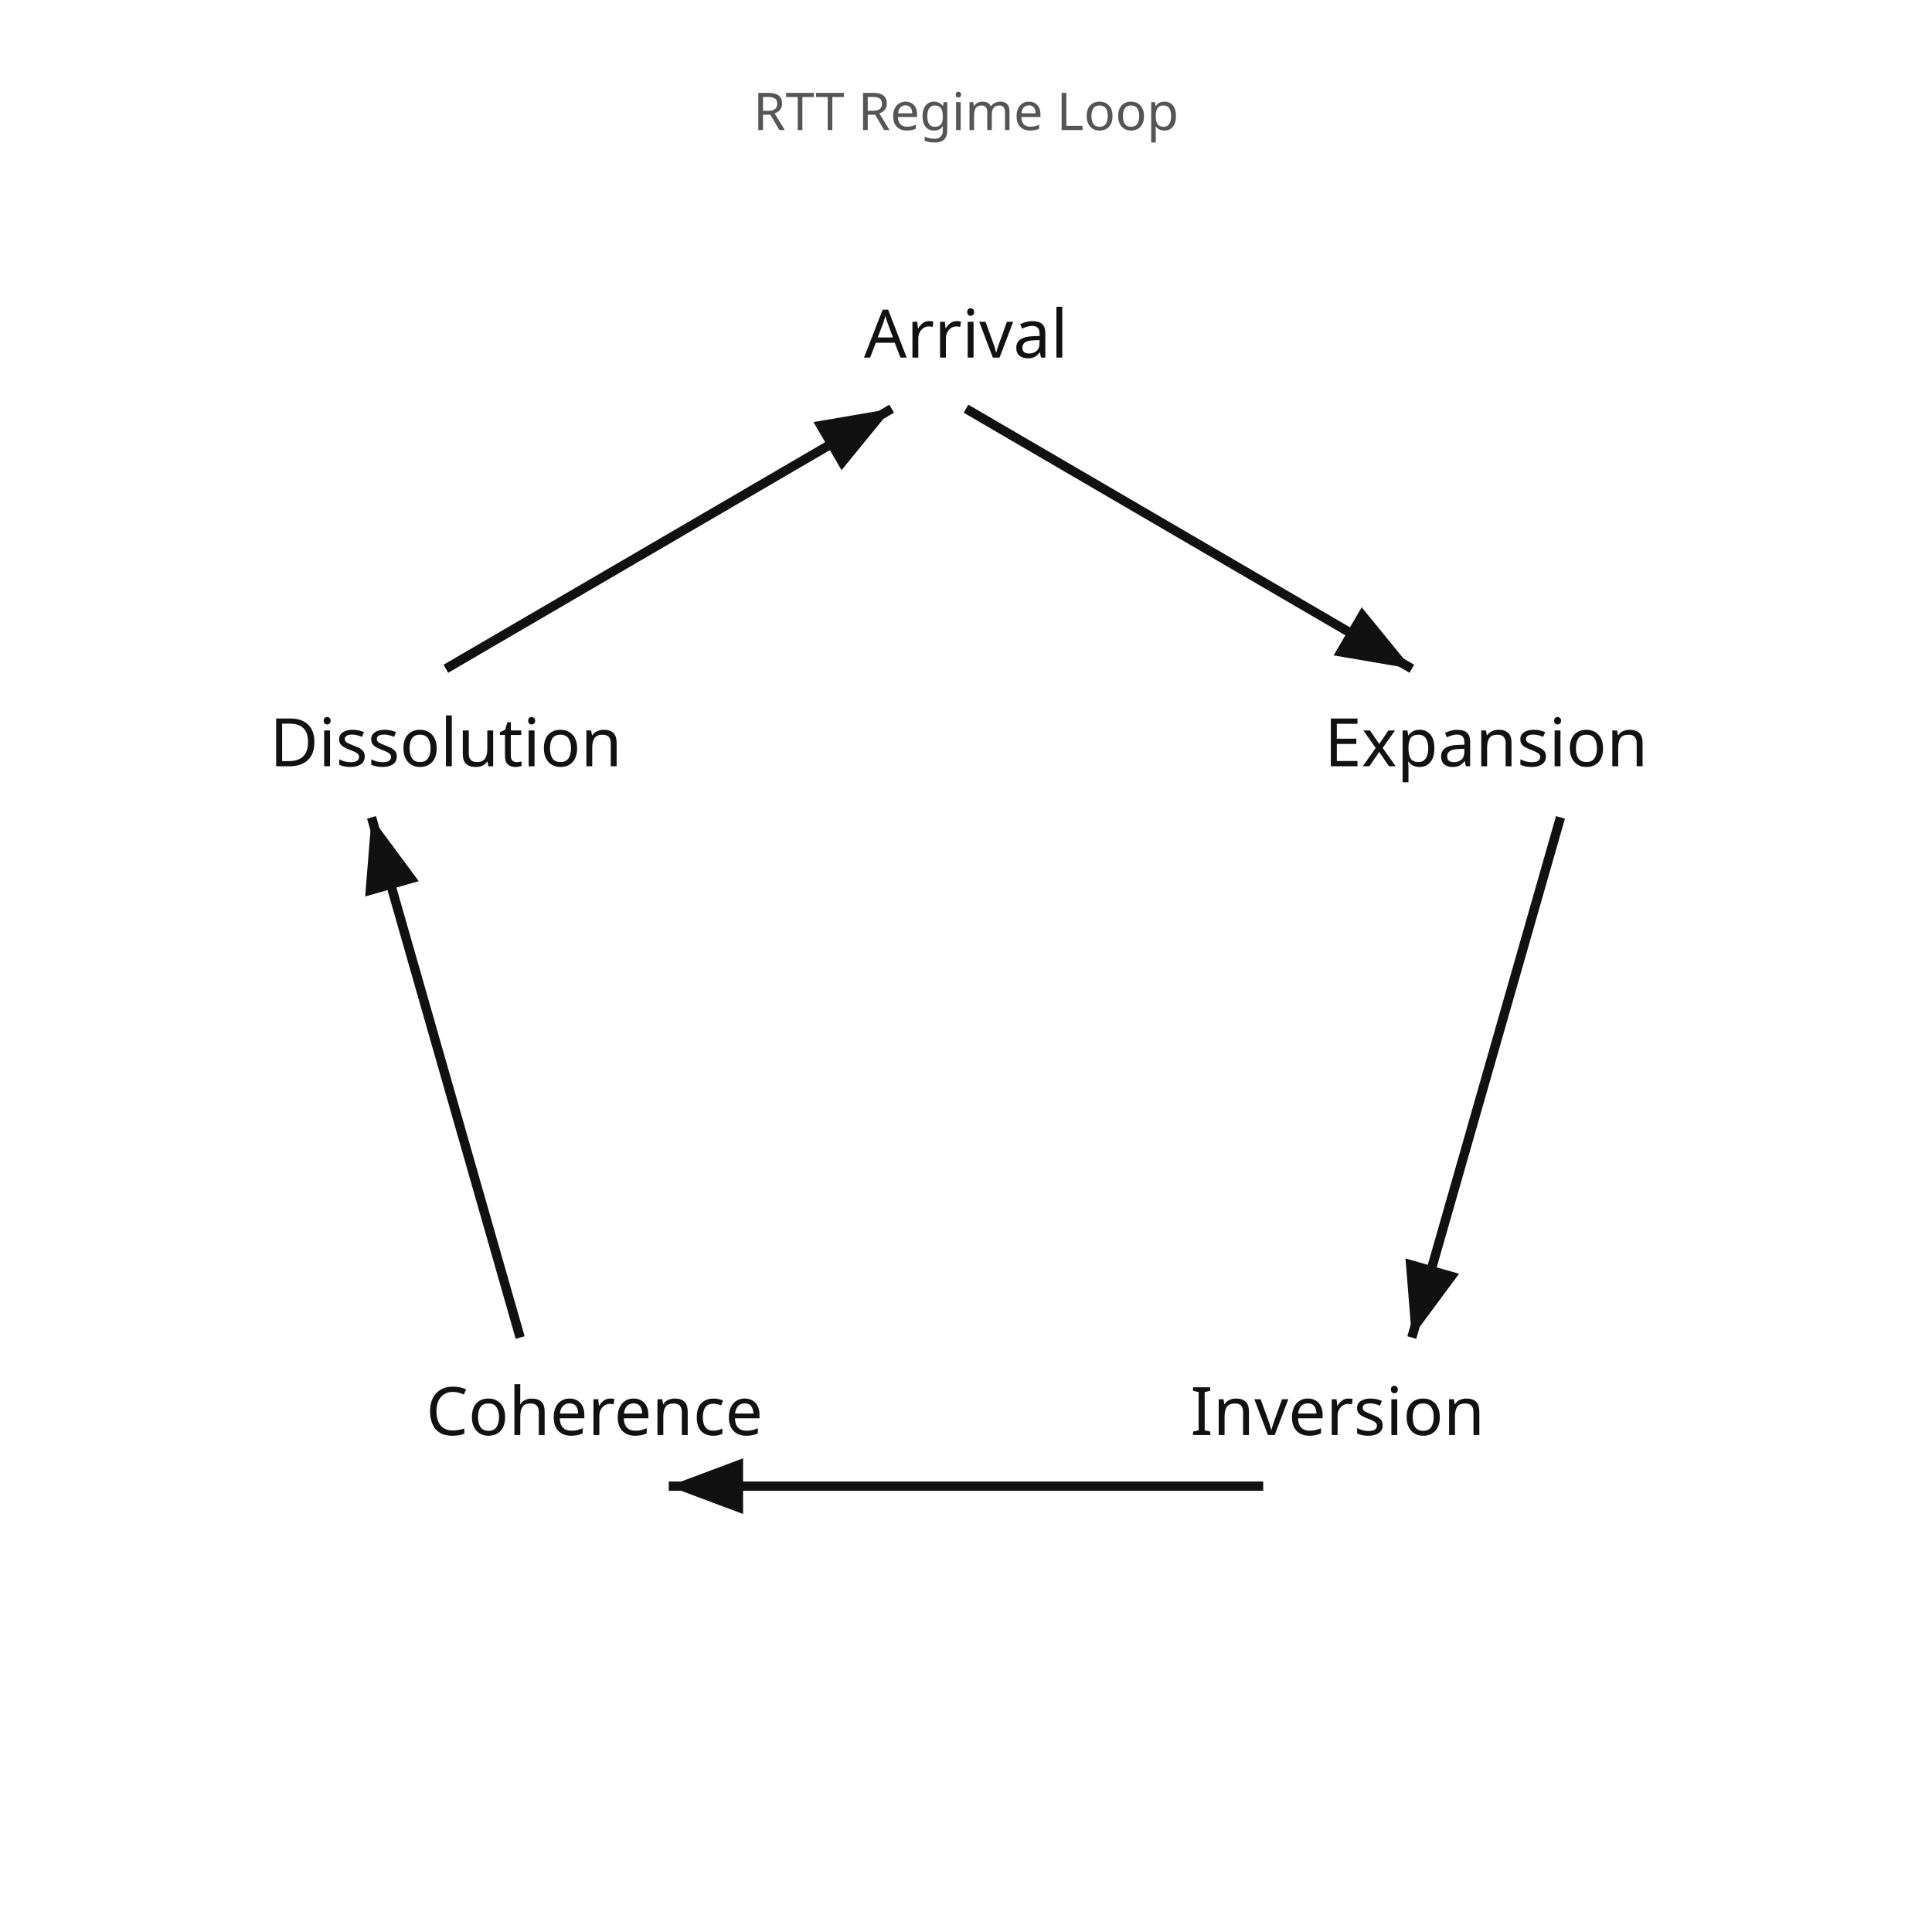
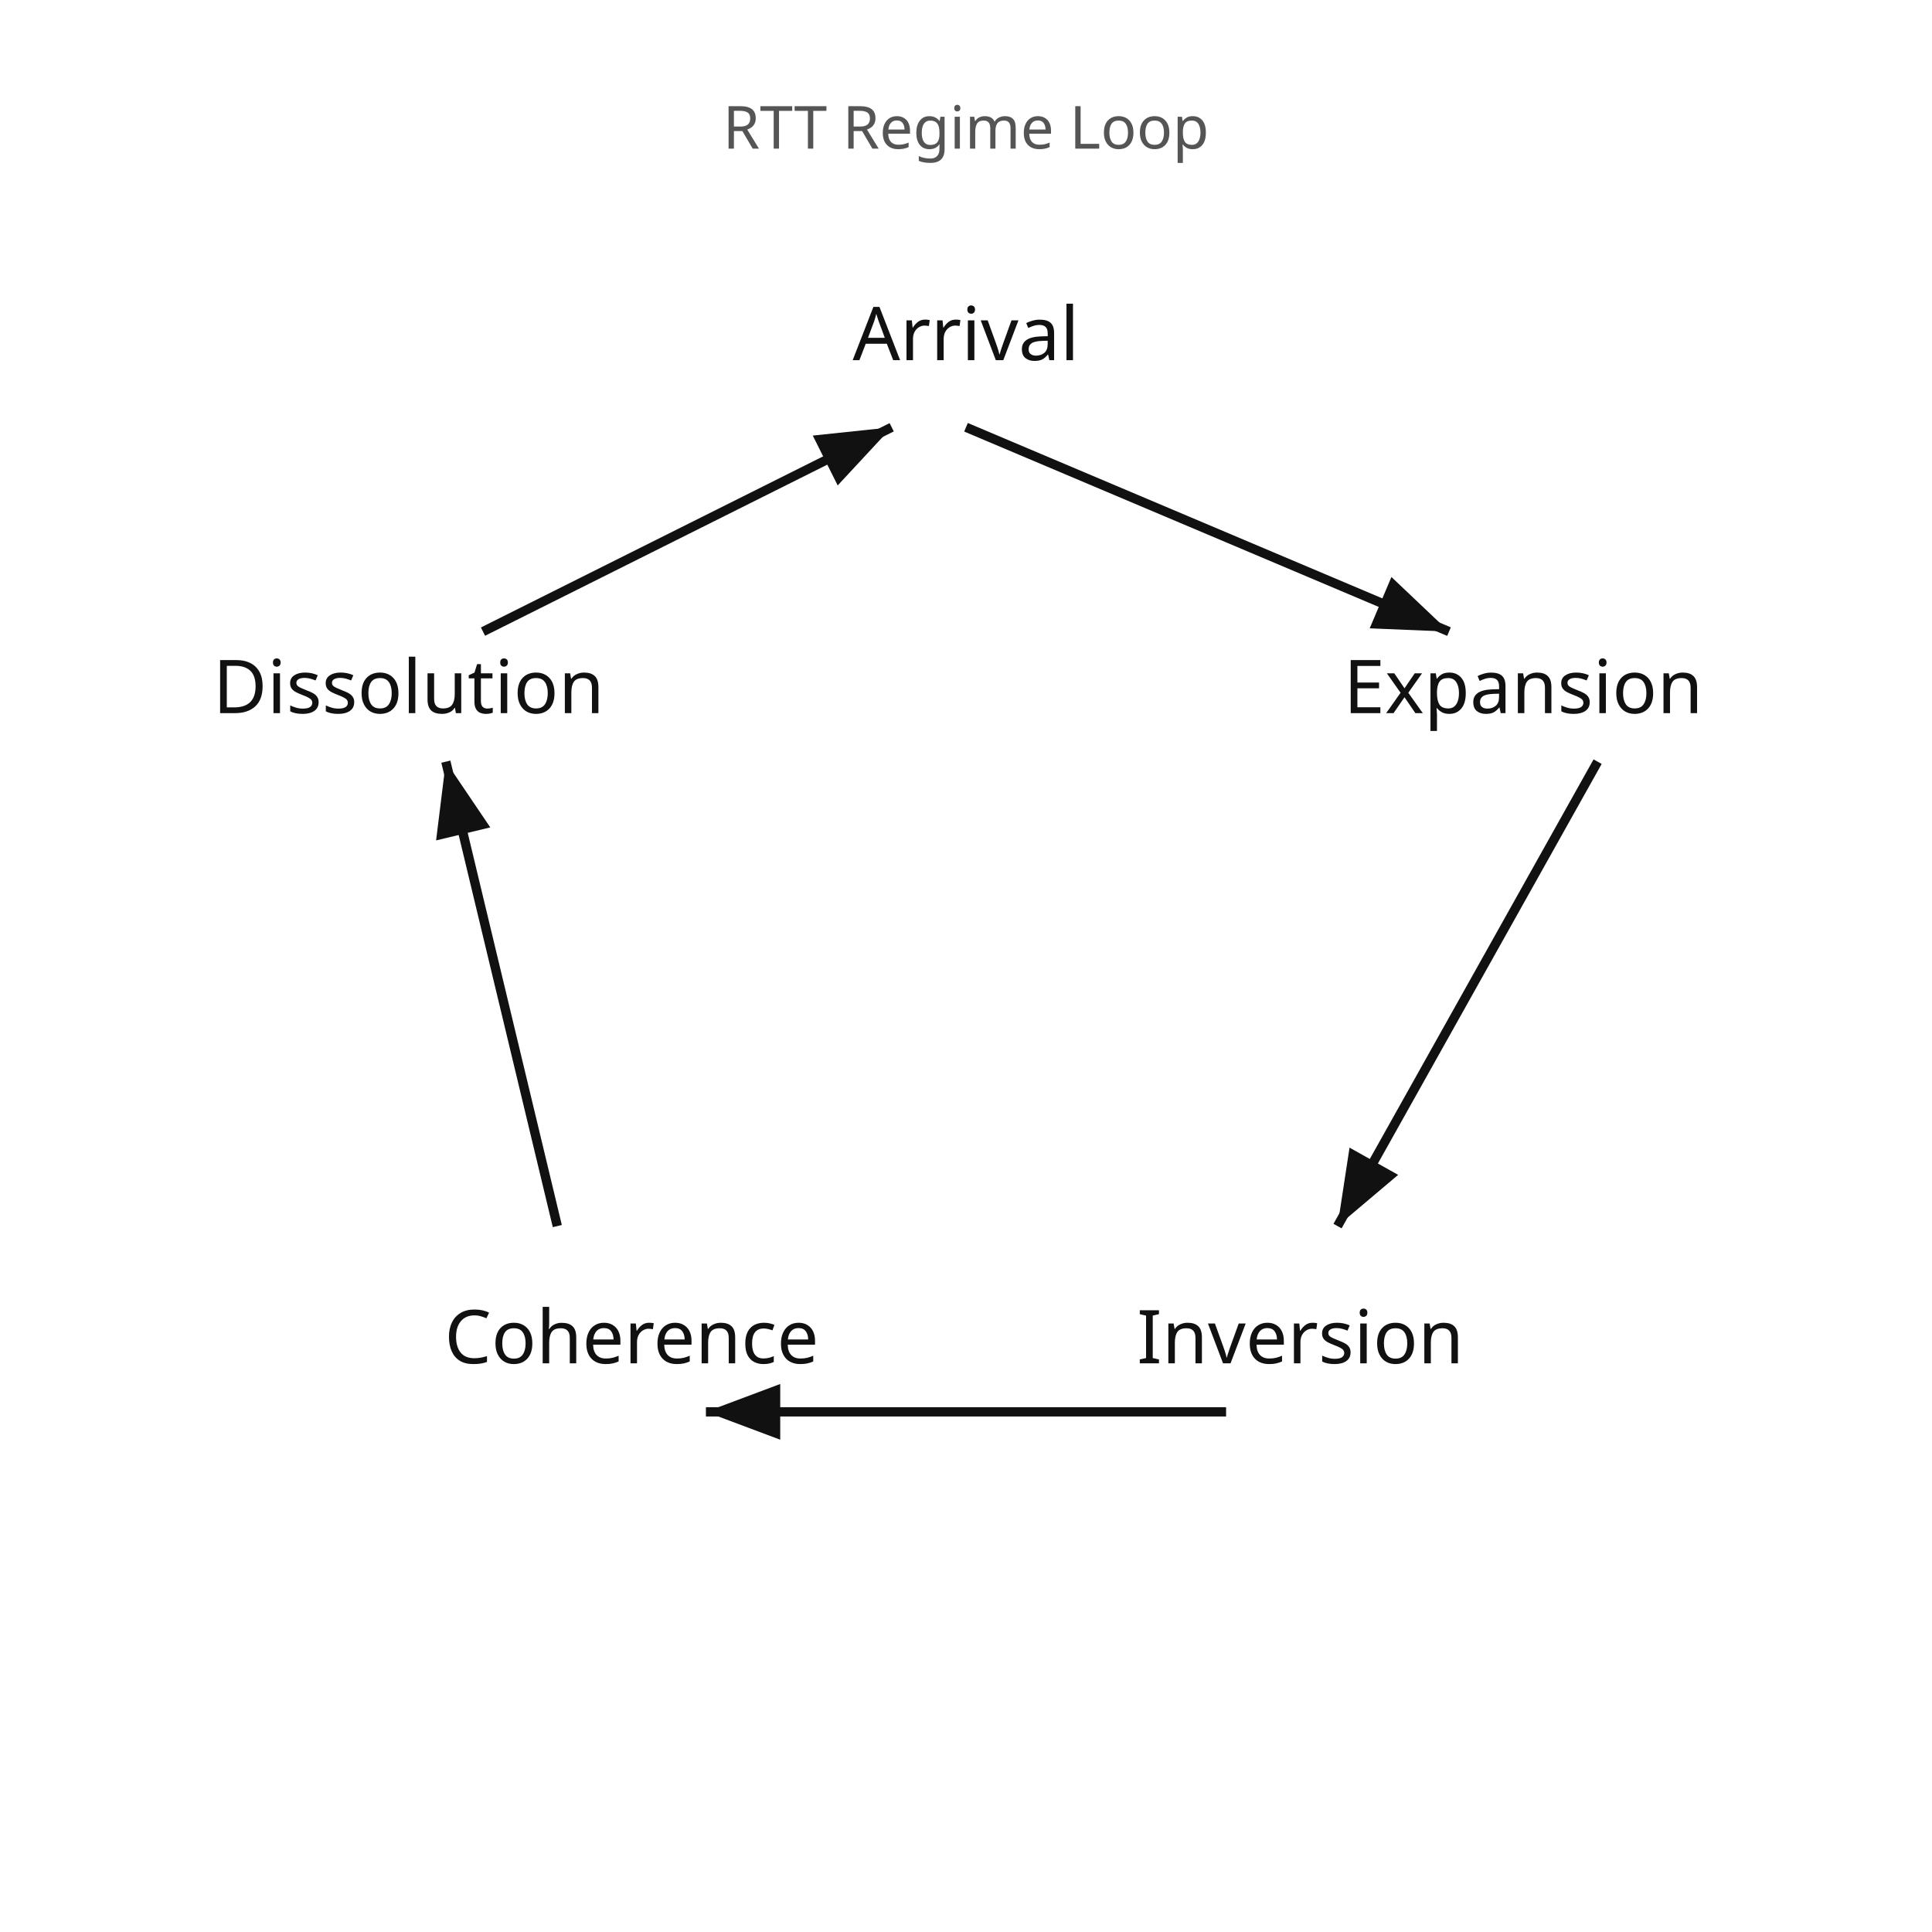
<svg xmlns="http://www.w3.org/2000/svg" width="520" height="520" viewBox="0 0 520 520">
  <style>
    .node {
      font-family: sans-serif;
-       font-size: 18px;
+       font-size: 20px;
      text-anchor: middle;
      dominant-baseline: middle;
      fill: #111;
+     }
+     .label {
+       font-family: sans-serif;
+       font-size: 16px;
+       text-anchor: middle;
+       fill: #555;
    }
    .arrow {
      stroke: #111;
      stroke-width: 2.5;
      fill: none;
      marker-end: url(#arrowhead);
    }
-     .label {
-       font-family: sans-serif;
-       font-size: 14px;
-       text-anchor: middle;
-       fill: #555;
-     }
  </style>
  <defs>
    <marker id="arrowhead" markerWidth="10" markerHeight="10" refX="8" refY="3" orient="auto">
      <polygon points="0 0, 8 3, 0 6" fill="#111" />
    </marker>
  </defs>
-   <text class="label" x="260" y="35">RTT Regime Loop</text>
+   <text class="label" x="260" y="40">RTT Regime Loop</text>
  <text class="node" x="260" y="90">Arrival</text>
-   <text class="node" x="400" y="200">Expansion</text>
-   <text class="node" x="360" y="380">Inversion</text>
-   <text class="node" x="160" y="380">Coherence</text>
-   <text class="node" x="120" y="200">Dissolution</text>
-   <line class="arrow" x1="260" y1="110" x2="380" y2="180" />
-   <line class="arrow" x1="420" y1="220" x2="380" y2="360" />
-   <line class="arrow" x1="340" y1="400" x2="180" y2="400" />
-   <line class="arrow" x1="140" y1="360" x2="100" y2="220" />
-   <line class="arrow" x1="120" y1="180" x2="240" y2="110" />
+   <text class="node" x="410" y="185">Expansion</text>
+   <text class="node" x="350" y="360">Inversion</text>
+   <text class="node" x="170" y="360">Coherence</text>
+   <text class="node" x="110" y="185">Dissolution</text>
+   <line class="arrow" x1="260" y1="115" x2="390" y2="170" />
+   <line class="arrow" x1="430" y1="205" x2="360" y2="330" />
+   <line class="arrow" x1="330" y1="380" x2="190" y2="380" />
+   <line class="arrow" x1="150" y1="330" x2="120" y2="205" />
+   <line class="arrow" x1="130" y1="170" x2="240" y2="115" />
</svg>
